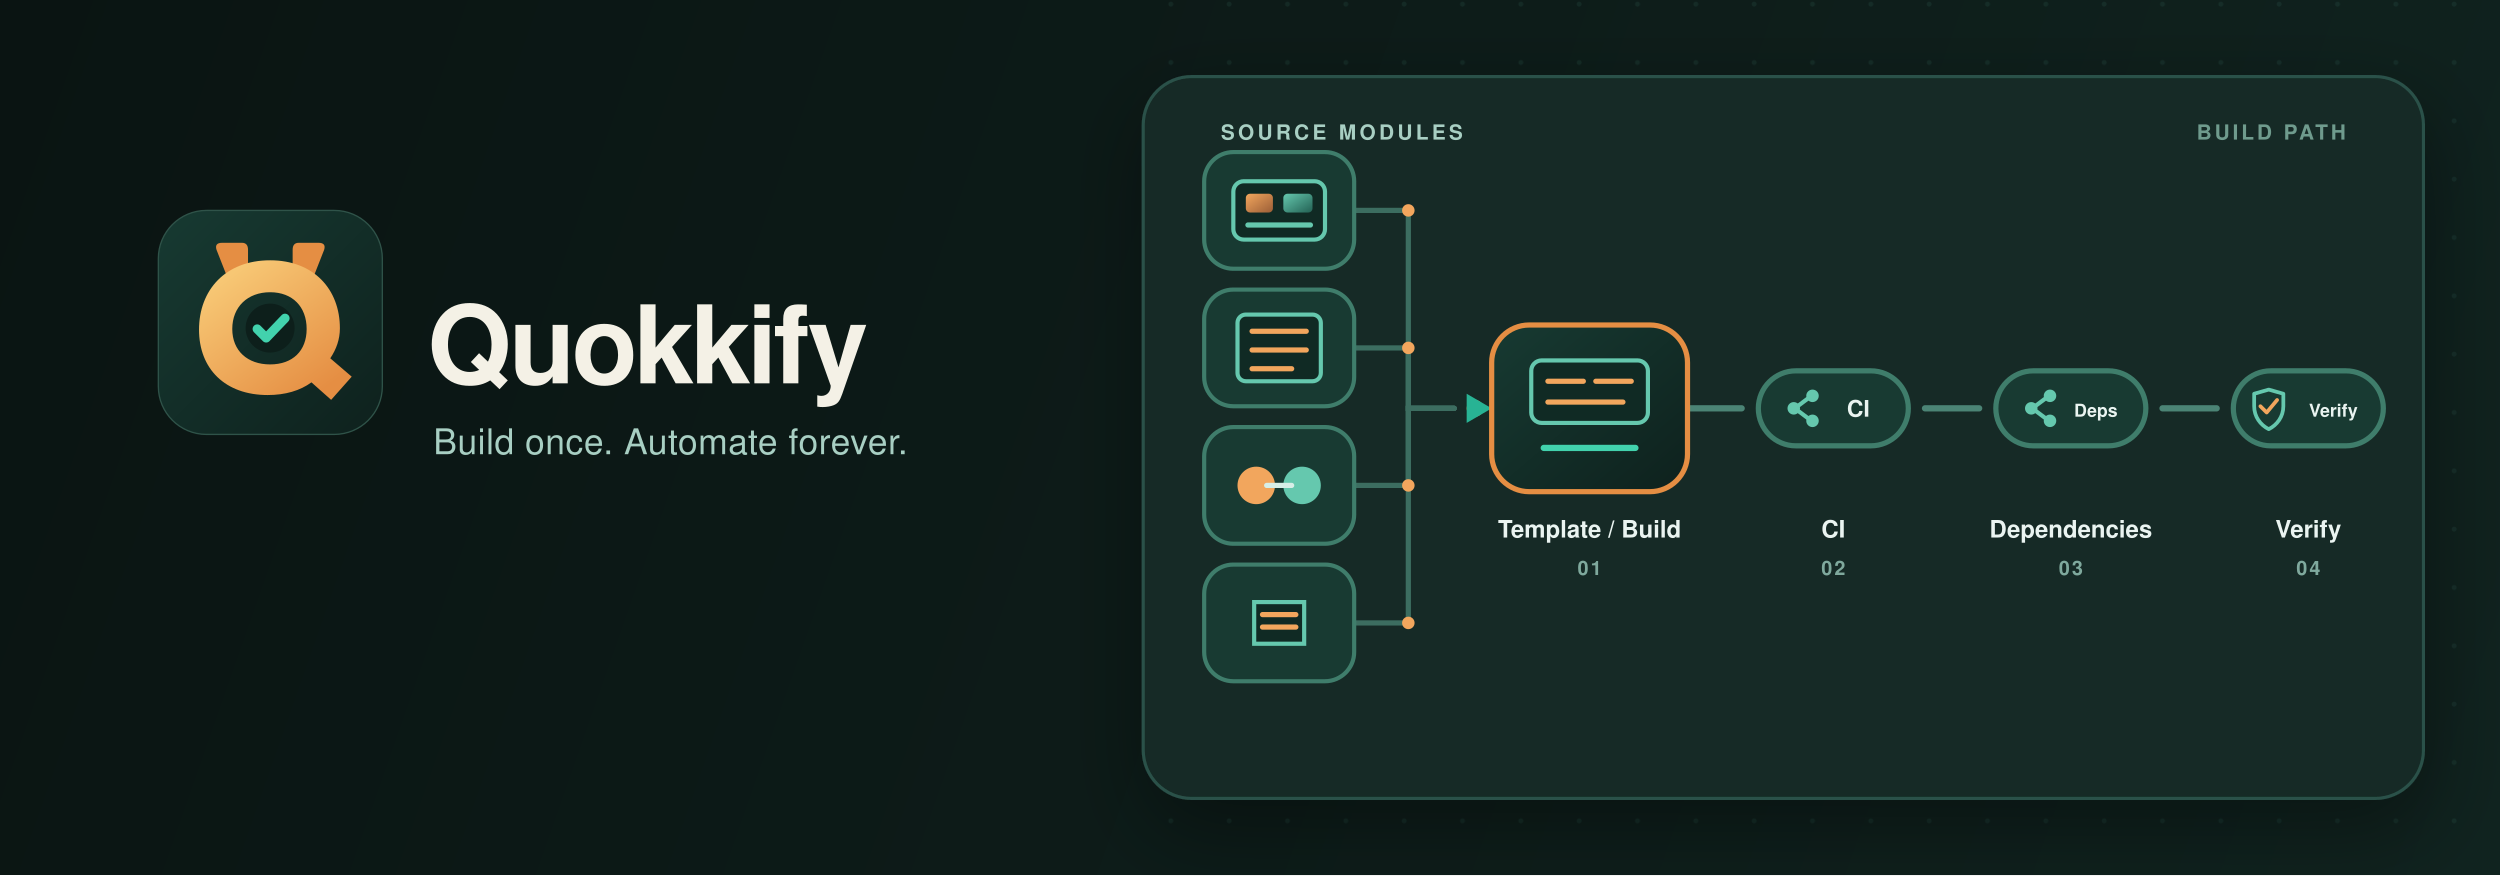
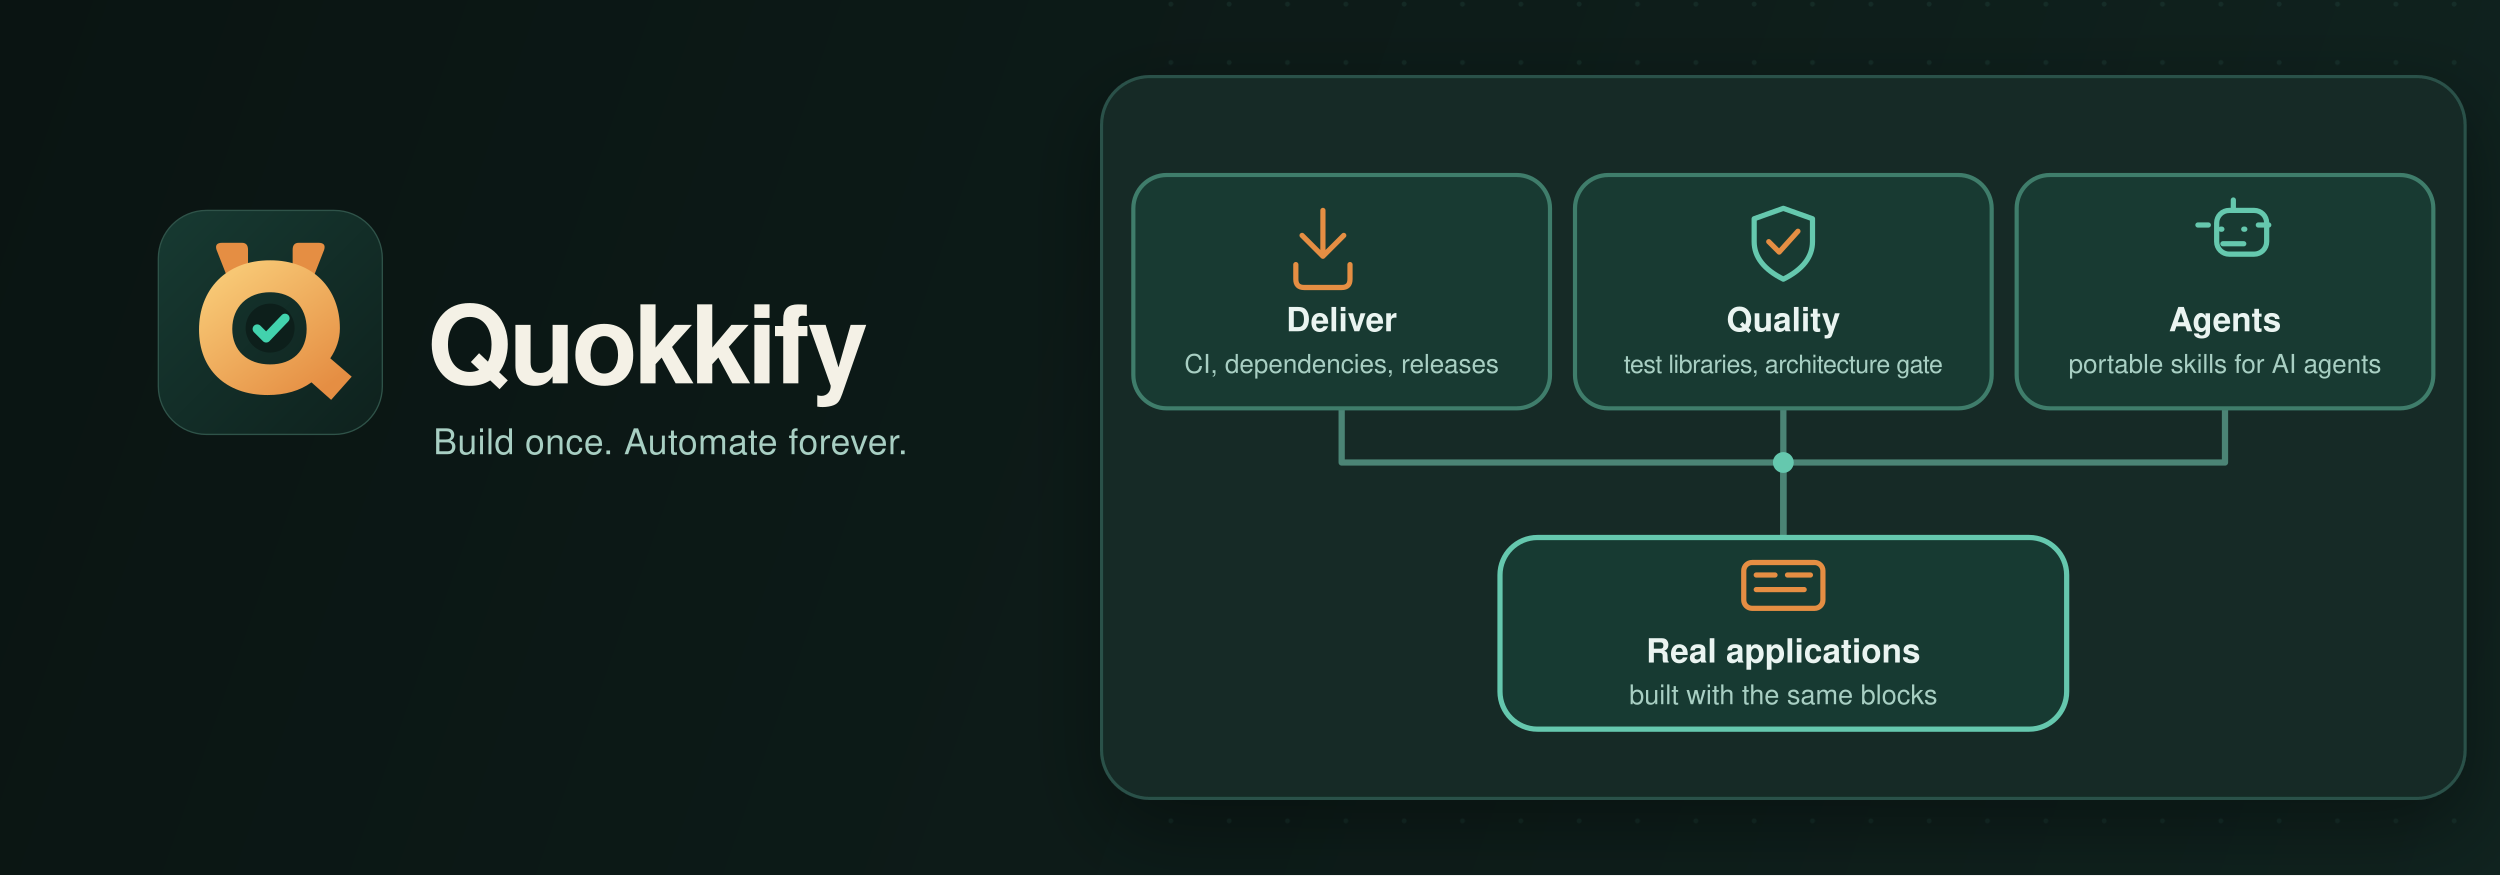
<svg xmlns="http://www.w3.org/2000/svg" width="1200" height="420" viewBox="0 0 1200 420" role="img" aria-labelledby="title desc">
  <defs>
    <linearGradient id="bg" x1="0" y1="0" x2="1200" y2="420" gradientUnits="userSpaceOnUse">
      <stop offset="0" stop-color="#0A1412" />
      <stop offset="1" stop-color="#10231F" />
    </linearGradient>
    <radialGradient id="warm" cx="0" cy="0" r="1" gradientTransform="translate(232 205) rotate(90) scale(250)">
      <stop stop-color="#F5B85E" stop-opacity=".16" />
      <stop offset="1" stop-color="#F5B85E" stop-opacity="0" />
    </radialGradient>
    <linearGradient id="tile" x1="0" y1="0" x2="1" y2="1">
      <stop offset="0" stop-color="#173a32" />
      <stop offset="1" stop-color="#0e211d" />
    </linearGradient>
    <linearGradient id="q" x1="0.18" y1="0.12" x2="0.82" y2="0.92">
      <stop offset="0" stop-color="#f7c774" />
      <stop offset="1" stop-color="#e58e43" />
    </linearGradient>
    <linearGradient id="flow" x1="0" y1="0" x2="1" y2="0">
      <stop offset="0" stop-color="#e58e43" />
      <stop offset="1" stop-color="#28b394" />
    </linearGradient>
    <linearGradient id="thumbA" x1="0" y1="0" x2="1" y2="1">
      <stop stop-color="#F2A65D" />
      <stop offset="1" stop-color="#9B5E37" />
    </linearGradient>
    <linearGradient id="thumbB" x1="0" y1="0" x2="1" y2="1">
      <stop stop-color="#65C8AE" />
      <stop offset="1" stop-color="#236154" />
    </linearGradient>
    <filter id="shadow" x="-30%" y="-30%" width="160%" height="180%">
      <feDropShadow dy="14" stdDeviation="20" flood-color="#000000" flood-opacity=".38" />
    </filter>
    <pattern id="dots" width="28" height="28" patternUnits="userSpaceOnUse">
      <circle cx="2" cy="2" r="1.2" fill="#65C8AE" opacity=".08" />
    </pattern>
  </defs>
  <rect width="1200" height="420" fill="url(#bg)" />
  <rect width="1200" height="420" fill="url(#warm)" />
  <rect x="548" width="652" height="420" fill="url(#dots)" />
  <g transform="translate(76,101) scale(0.105)" aria-label="Quokkify Q monogram">
    <rect width="1024" height="1024" rx="220" fill="url(#tile)" stroke="#2f5349" stroke-width="6" />
    <path d="M310 292L266 180Q256 148 292 148H382Q410 148 410 180V270Z" fill="#e58e43" />
    <path d="M714 292L758 180Q768 148 732 148H642Q614 148 614 180V270Z" fill="#e58e43" />
    <path d="M511 228C306 228 186 365 186 545C186 725 306 844 500 844C580 844 648 824 700 786L790 866L884 760L786 676C814 634 830 589 830 539C830 360 710 228 511 228ZM511 374C614 374 678 441 678 542C678 642 614 704 511 704C408 704 338 642 338 542C338 441 408 374 511 374Z" fill="url(#q)" />
    <circle cx="511" cy="538" r="112" fill="#0d1f1b" />
    <path d="M452 542L493 583L579 493" fill="none" stroke="#42d2ad" stroke-width="42" stroke-linecap="round" stroke-linejoin="round" />
  </g>
  <g font-family="'Segoe UI', system-ui, -apple-system, Helvetica, Arial, sans-serif">
    <text x="205" y="184" font-size="52" font-weight="800" letter-spacing="-1.8" fill="#F4F1E6">Quokkify</text>
    <text x="208" y="218" font-size="17" font-weight="500" letter-spacing=".25" fill="#A8CFC3">Build once. Automate forever.</text>
  </g>
  <g filter="url(#shadow)">
-     <rect x="548" y="36" width="616" height="348" rx="24" fill="#132A25" />
-     <rect x="548.75" y="36.75" width="614.5" height="346.5" rx="23.25" fill="none" stroke="#79CDB7" stroke-opacity=".24" stroke-width="1.5" />
+     <rect x="528" y="36" width="656" height="348" rx="24" fill="#132A25" />
+     <rect x="528.75" y="36.75" width="654.5" height="346.5" rx="23.25" fill="none" stroke="#79CDB7" stroke-opacity=".24" stroke-width="1.5" />
  </g>
-   <g font-family="'Segoe UI', system-ui, -apple-system, Helvetica, Arial, sans-serif">
-     <text x="586" y="67" font-size="10" font-weight="800" letter-spacing="1.6" fill="#A8CFC3">SOURCE MODULES</text>
-     <text x="1126" y="67" text-anchor="end" font-size="10" font-weight="700" letter-spacing="1.4" fill="#6F9B8D">BUILD PATH</text>
-     <g stroke="#3C6D60" stroke-width="2.5" stroke-linecap="round" fill="none">
-       <path d="M650 101H676V196H698" />
-       <path d="M650 167H676V196H698" />
-       <path d="M650 233H676V196H698" />
-       <path d="M650 299H676V196H698" />
+   <g font-family="'Segoe UI', system-ui, -apple-system, Helvetica, Arial, sans-serif" text-anchor="middle">
+     <g fill="none" stroke="#4B8475" stroke-width="3" stroke-linecap="round" stroke-linejoin="round">
+       <path d="M644 161V222H856" />
+       <path d="M856 161V258" />
+       <path d="M1068 161V222H856" />
+       <path d="M856 222V258" />
    </g>
-     <g fill="#F2A65D">
-       <circle cx="676" cy="101" r="3" />
-       <circle cx="676" cy="167" r="3" />
-       <circle cx="676" cy="233" r="3" />
-       <circle cx="676" cy="299" r="3" />
+     <g fill="#E58E43">
+       <circle cx="644" cy="161" r="4" />
+       <circle cx="856" cy="161" r="4" />
+       <circle cx="1068" cy="161" r="4" />
    </g>
-     <g>
-       <g transform="translate(578 73)">
-         <rect width="72" height="56" rx="14" fill="#183A32" stroke="#3F7D6B" stroke-width="2" />
-         <rect x="14" y="14" width="44" height="28" rx="5" fill="#102A24" stroke="#65C8AE" stroke-width="2" />
-         <rect x="20" y="20" width="13" height="9" rx="2" fill="url(#thumbA)" />
-         <rect x="38" y="20" width="14" height="9" rx="2" fill="url(#thumbB)" />
-         <path d="M21 35H51" stroke="#65C8AE" stroke-width="2.5" stroke-linecap="round" />
+     <circle cx="856" cy="222" r="5" fill="#65C8AE" />
+     <g id="deliver-tile">
+       <rect x="544" y="84" width="200" height="112" rx="16" fill="#183A32" stroke="#3F7D6B" stroke-width="2" />
+       <g fill="none" stroke="#E58E43" stroke-width="2.5" stroke-linecap="round" stroke-linejoin="round">
+         <path d="M635 101V123M625 113L635 123L645 113" />
+         <path d="M622 127V134Q622 138 626 138H644Q648 138 648 134V127" />
      </g>
-       <g transform="translate(578 139)">
-         <rect width="72" height="56" rx="14" fill="#183A32" stroke="#3F7D6B" stroke-width="2" />
-         <rect x="16" y="12" width="40" height="32" rx="4" fill="#102A24" stroke="#65C8AE" stroke-width="2" />
-         <path d="M23 20H49M23 29H49M23 38H42" stroke="#F2A65D" stroke-width="2.5" stroke-linecap="round" />
+       <text x="644" y="159" fill="#EAF4F1" font-size="16" font-weight="750">Deliver</text>
+       <text x="644" y="179" fill="#A8CFC3" font-size="12.5" font-weight="500">CI, dependencies, releases</text>
+     </g>
+     <g id="quality-tile">
+       <rect x="756" y="84" width="200" height="112" rx="16" fill="#183A32" stroke="#3F7D6B" stroke-width="2" />
+       <g fill="none" stroke="#65C8AE" stroke-width="2.5" stroke-linecap="round" stroke-linejoin="round">
+         <path d="M856 100L870 105V116Q870 127 856 134Q842 127 842 116V105Z" />
+         <path d="M849 116L854 121L863 111" stroke="#E58E43" />
      </g>
-       <g transform="translate(578 205)">
-         <rect width="72" height="56" rx="14" fill="#183A32" stroke="#3F7D6B" stroke-width="2" />
-         <circle cx="25" cy="28" r="9" fill="#F2A65D" />
-         <circle cx="47" cy="28" r="9" fill="#65C8AE" />
-         <path d="M30 28H42" stroke="#D7EEE7" stroke-width="2.5" stroke-linecap="round" />
+       <text x="856" y="159" fill="#EAF4F1" font-size="16" font-weight="750">Quality</text>
+       <text x="856" y="179" fill="#A8CFC3" font-size="12" letter-spacing="-.2" font-weight="500">test libraries, architecture gate</text>
+     </g>
+     <g id="agents-tile">
+       <rect x="968" y="84" width="200" height="112" rx="16" fill="#183A32" stroke="#3F7D6B" stroke-width="2" />
+       <g fill="none" stroke="#65C8AE" stroke-width="2.5" stroke-linecap="round" stroke-linejoin="round">
+         <rect x="1064" y="101" width="24" height="21" rx="6" />
+         <path d="M1072 96V101M1066 110H1066.5M1077 110H1077.5M1067 117H1077M1055 108H1060M1084 108H1089" />
      </g>
-       <g transform="translate(578 271)">
-         <rect width="72" height="56" rx="14" fill="#183A32" stroke="#3F7D6B" stroke-width="2" />
-         <path d="M24 18H48V38H24Z" fill="#102A24" stroke="#65C8AE" stroke-width="2" />
-         <path d="M28 24H44M28 30H44" stroke="#F2A65D" stroke-width="2.5" stroke-linecap="round" />
+       <text x="1068" y="159" fill="#EAF4F1" font-size="16" font-weight="750">Agents</text>
+       <text x="1068" y="179" fill="#A8CFC3" font-size="12.5" font-weight="500">portable skills for AI agents</text>
+     </g>
+     <g id="real-applications-tile">
+       <rect x="720" y="258" width="272" height="92" rx="18" fill="#173A32" stroke="#65C8AE" stroke-width="2.5" />
+       <g fill="none" stroke="#E58E43" stroke-width="2.5" stroke-linecap="round" stroke-linejoin="round">
+         <rect x="837" y="270" width="38" height="22" rx="4" />
+         <path d="M843 276H852M858 276H869M843 283H866" />
      </g>
-     </g>
-     <path d="M698 196H716" fill="none" stroke="url(#flow)" stroke-width="4" stroke-linecap="round" />
-     <path d="M810 196H836M924 196H950M1038 196H1064" fill="none" stroke="#4B8475" stroke-width="3" stroke-linecap="round" />
-     <circle cx="708" cy="196" r="4" fill="#E58E43" />
-     <path d="M704 189L716 196L704 203Z" fill="#28B394" />
-     <g transform="translate(716 156)">
-       <rect width="94" height="80" rx="18" fill="url(#tile)" stroke="#E58E43" stroke-width="2.5" />
-       <rect x="19" y="17" width="56" height="30" rx="5" fill="#102A24" stroke="#65C8AE" stroke-width="2" />
-       <path d="M27 27H44M50 27H67M27 37H63" stroke="#F2A65D" stroke-width="2.5" stroke-linecap="round" />
-       <path d="M25 59H69" stroke="#42D2AD" stroke-width="3" stroke-linecap="round" />
-     </g>
-     <g transform="translate(836 156)">
-       <rect x="8" y="22" width="72" height="36" rx="18" fill="#183A32" stroke="#3F7D6B" stroke-width="2.5" />
-       <circle cx="25" cy="40" r="3" fill="#65C8AE" />
-       <circle cx="34" cy="34" r="3" fill="#65C8AE" />
-       <circle cx="34" cy="46" r="3" fill="#65C8AE" />
-       <path d="M27.5 38.5L31.5 35.5M27.5 41.5L31.5 44.5" fill="none" stroke="#65C8AE" stroke-width="2" stroke-linecap="round" />
-       <text x="56" y="44" text-anchor="middle" fill="#EAF4F1" font-size="11" font-weight="800">CI</text>
-     </g>
-     <g transform="translate(950 156)">
-       <rect x="8" y="22" width="72" height="36" rx="18" fill="#183A32" stroke="#3F7D6B" stroke-width="2.5" />
-       <circle cx="25" cy="40" r="3" fill="#65C8AE" />
-       <circle cx="34" cy="34" r="3" fill="#65C8AE" />
-       <circle cx="34" cy="46" r="3" fill="#65C8AE" />
-       <path d="M27.5 38.5L31.5 35.5M27.5 41.5L31.5 44.5" fill="none" stroke="#65C8AE" stroke-width="2" stroke-linecap="round" />
-       <text x="56" y="44" text-anchor="middle" fill="#EAF4F1" font-size="8.5" font-weight="800">Deps</text>
-     </g>
-     <g transform="translate(1064 156)">
-       <rect x="8" y="22" width="72" height="36" rx="18" fill="#183A32" stroke="#3F7D6B" stroke-width="2.5" />
-       <path d="M25 31L32 33V39C32 44 29 48 25 50C21 48 18 44 18 39V33Z" fill="none" stroke="#65C8AE" stroke-width="1.8" stroke-linejoin="round" />
-       <path d="M21 39L24 42L29 36" fill="none" stroke="#F2A65D" stroke-width="1.8" stroke-linecap="round" stroke-linejoin="round" />
-       <text x="56" y="44" text-anchor="middle" fill="#EAF4F1" font-size="8.5" font-weight="800">Verify</text>
-     </g>
-     <g fill="#EAF4F1" font-size="11.5" font-weight="750" text-anchor="middle">
-       <text x="763" y="258">Template / Build</text>
-       <text x="880" y="258">CI</text>
-       <text x="994" y="258">Dependencies</text>
-       <text x="1108" y="258">Verify</text>
-     </g>
-     <g fill="#7FA99D" font-size="9.5" font-weight="700" letter-spacing="1" text-anchor="middle">
-       <text x="763" y="276">01</text>
-       <text x="880" y="276">02</text>
-       <text x="994" y="276">03</text>
-       <text x="1108" y="276">04</text>
+       <text x="856" y="318" fill="#EAF4F1" font-size="16" font-weight="800">Real applications</text>
+       <text x="856" y="338" fill="#A8CFC3" font-size="13" font-weight="500">built with the same blocks</text>
    </g>
  </g>
</svg>
